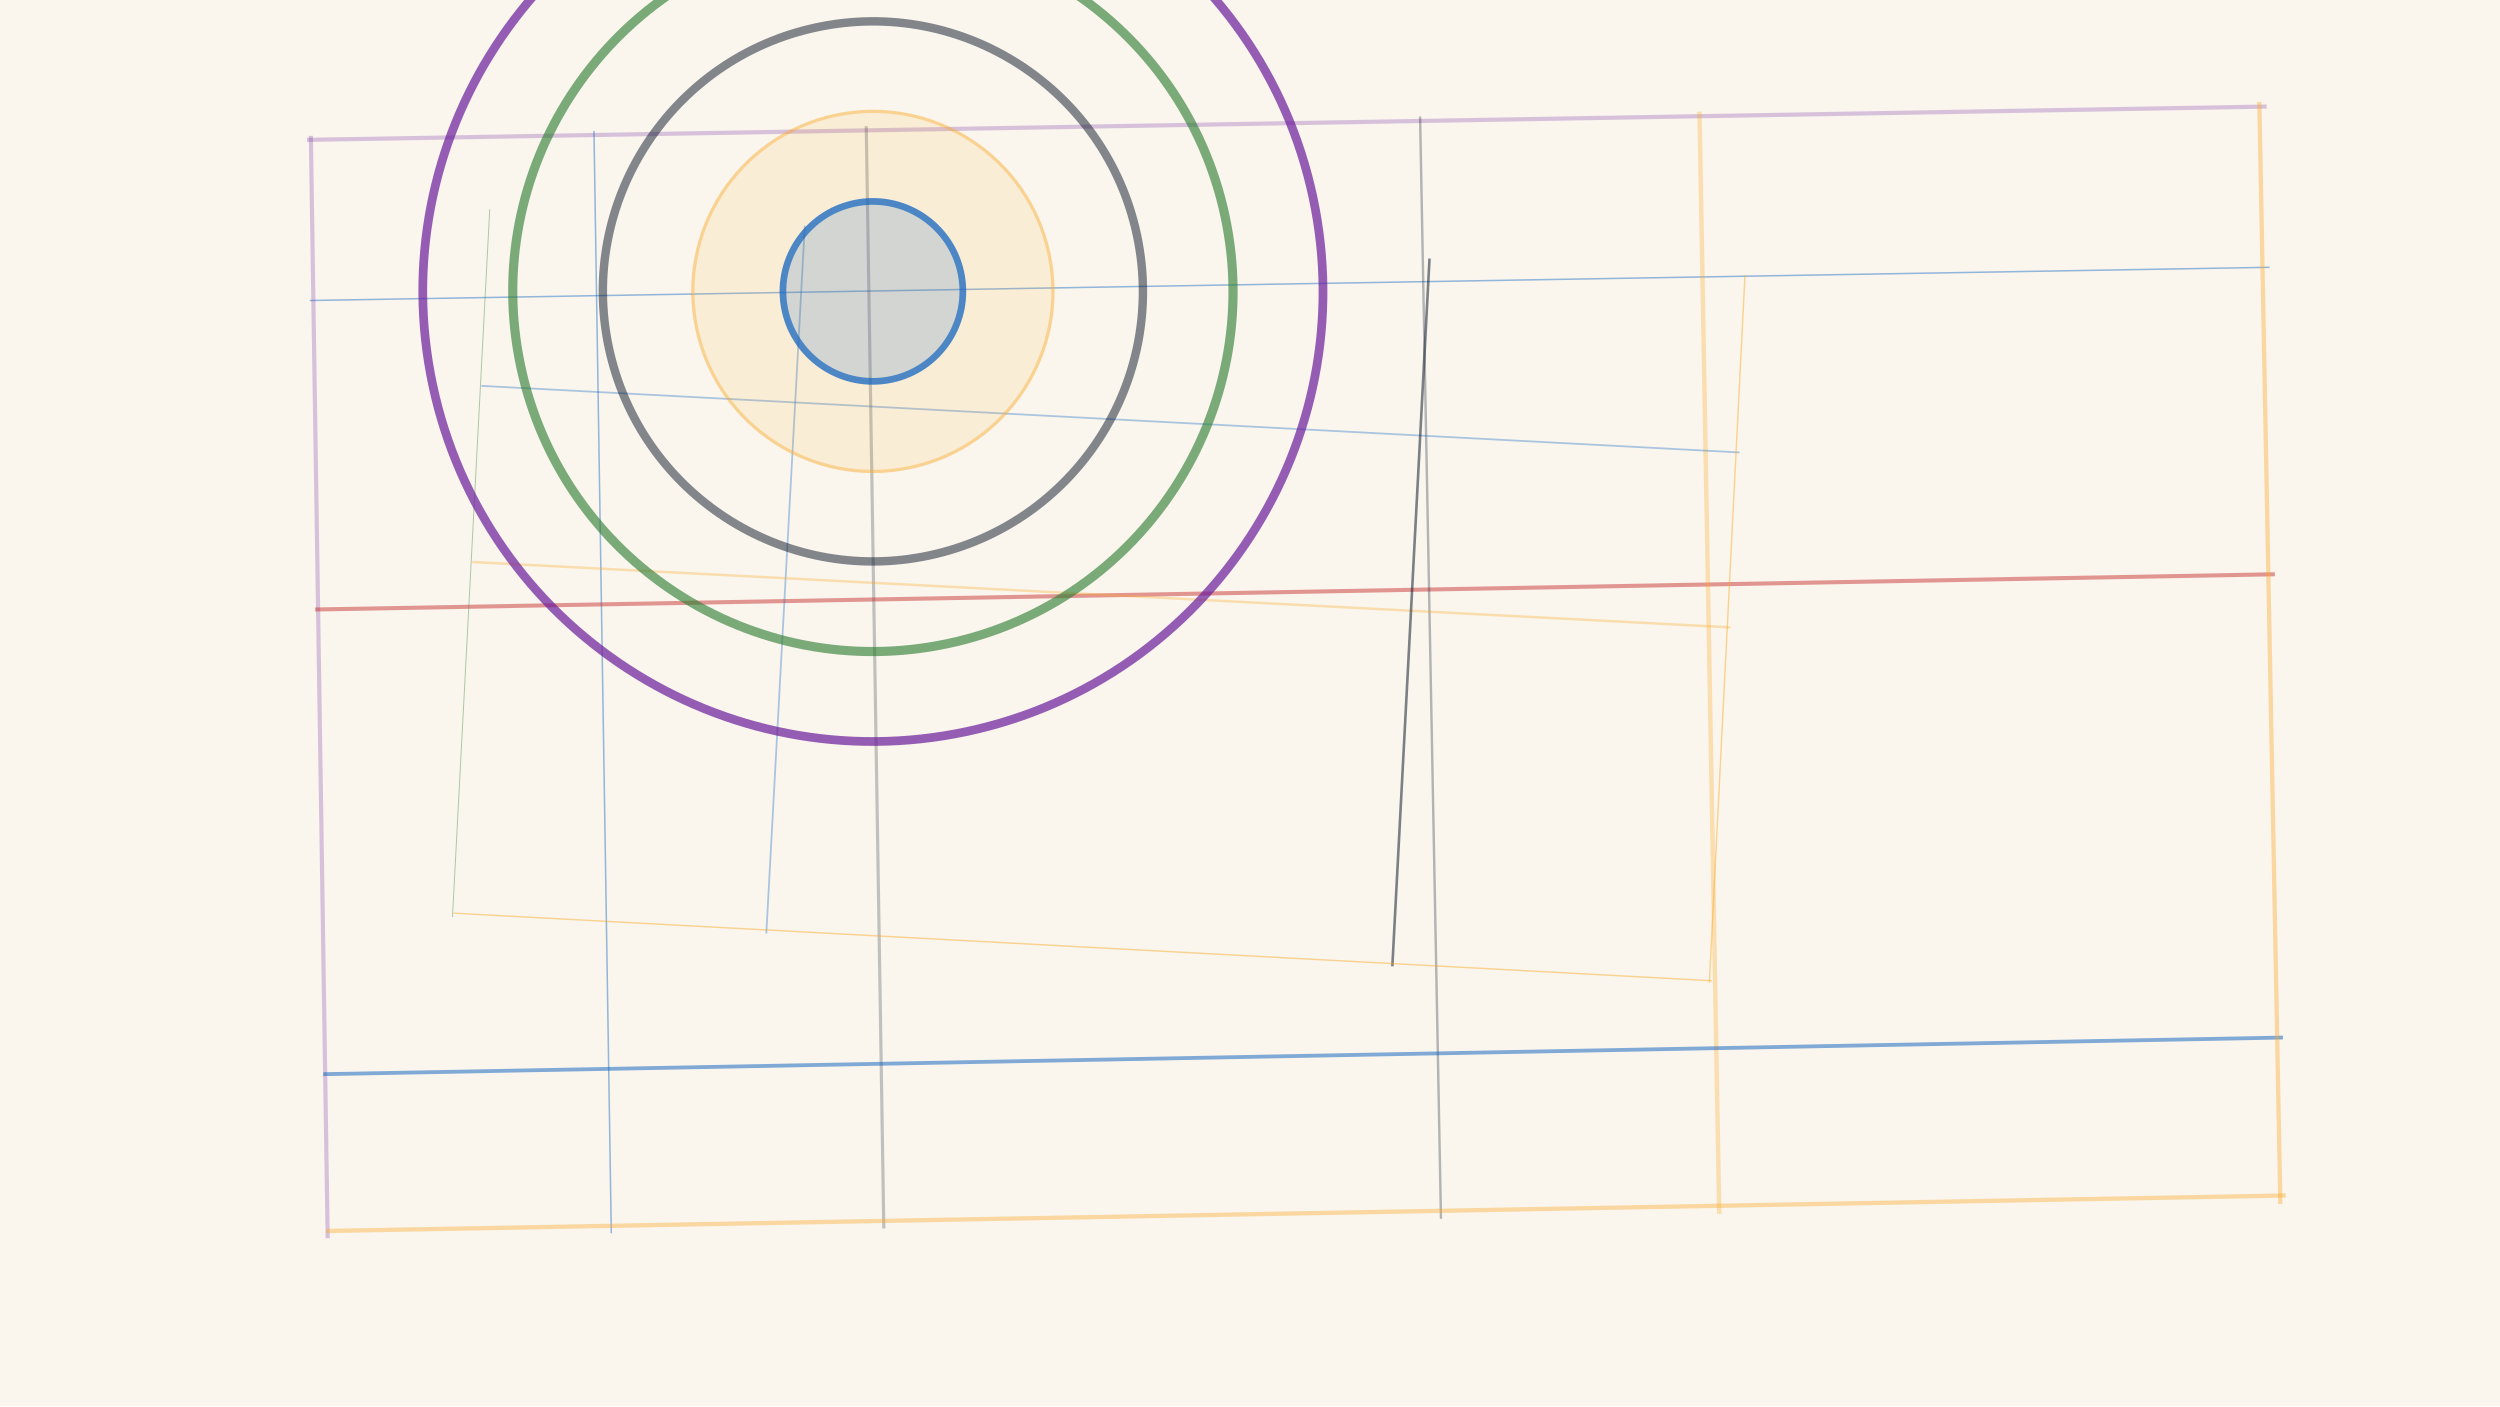
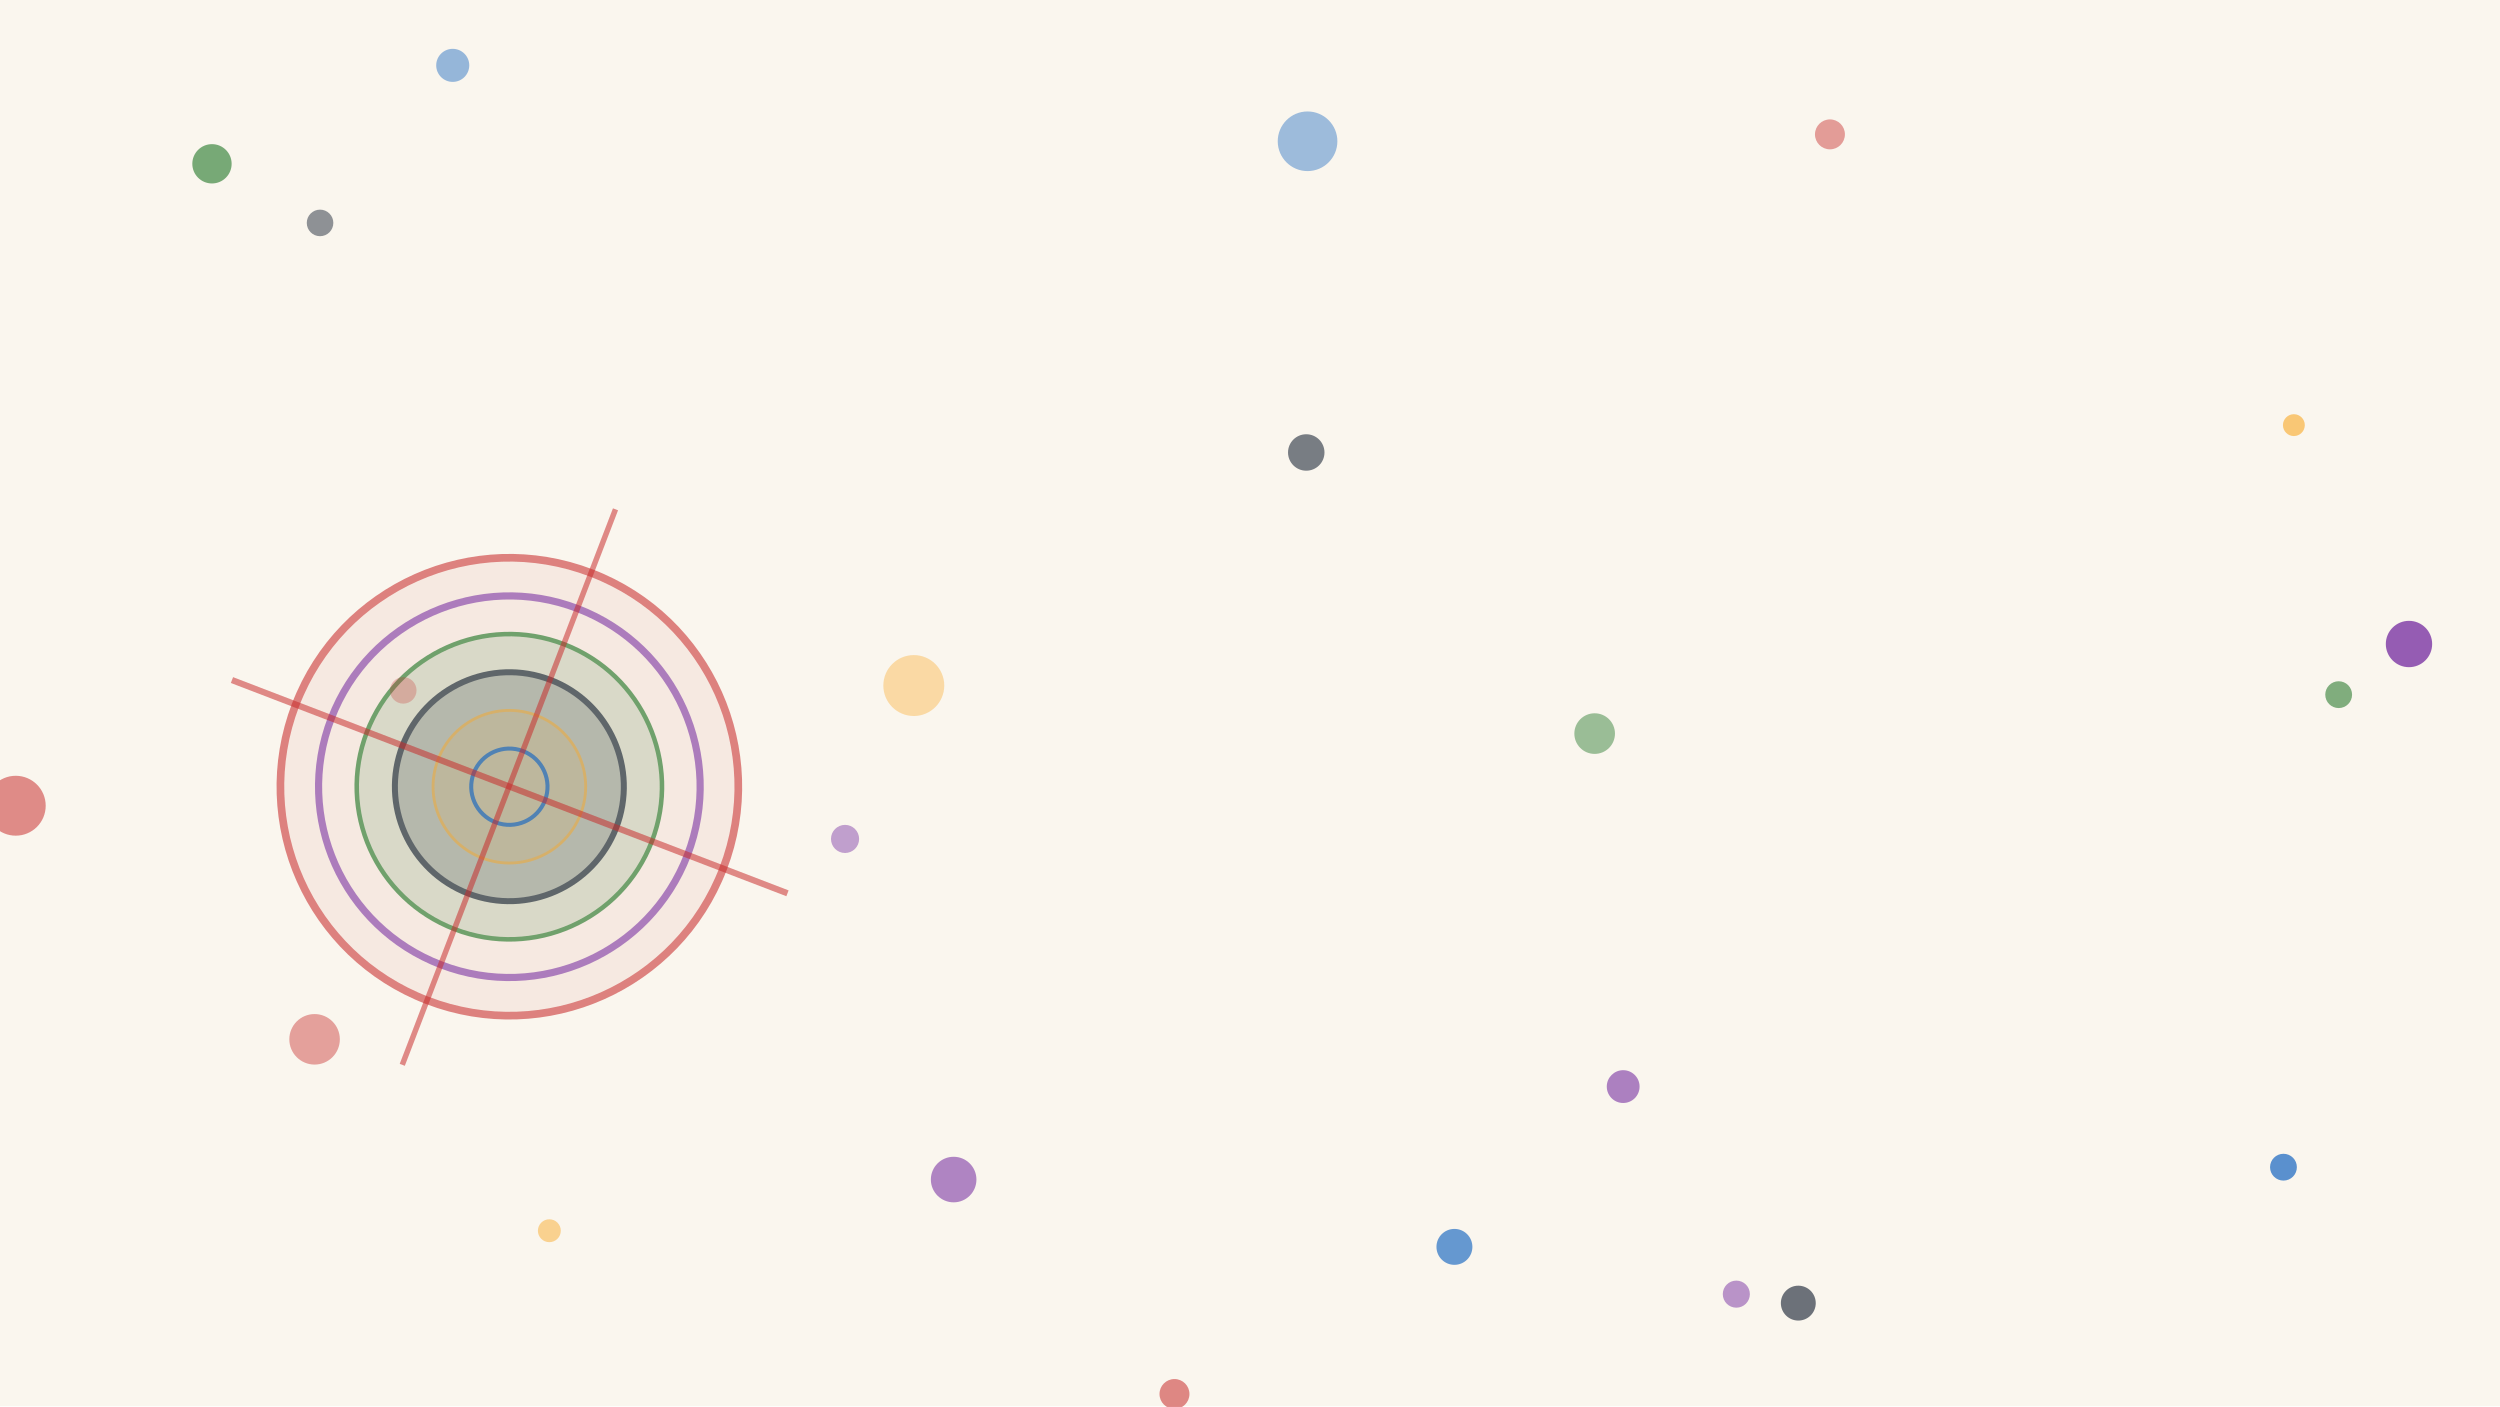
<svg xmlns="http://www.w3.org/2000/svg" viewBox="0 0 1920 1080" width="1920" height="1080">
  <rect width="1920" height="1080" fill="#FAF6EE" />
-   <g transform="translate(55 -15) rotate(-1 960 540) scale(0.98)">
-     <line x1="192" y1="111.1" x2="1728" y2="111.8" stroke="#6A1B9A" stroke-width="3.3" opacity="0.24" />
-     <line x1="195.1" y1="108" x2="193.2" y2="972" stroke="#6A1B9A" stroke-width="3.3" opacity="0.24" />
-     <line x1="192" y1="237.0" x2="1728" y2="237.8" stroke="#1565C0" stroke-width="1.2" opacity="0.45" />
-     <line x1="417.0" y1="108" x2="415.5" y2="972" stroke="#1565C0" stroke-width="1.2" opacity="0.45" />
-     <line x1="630.4" y1="108" x2="629.1" y2="972" stroke="#0A1628" stroke-width="2.5" opacity="0.24" />
-     <line x1="192" y1="479.2" x2="1728" y2="478.4" stroke="#C62828" stroke-width="3.2" opacity="0.47" />
-     <line x1="1064.5" y1="108" x2="1065.8" y2="972" stroke="#0A1628" stroke-width="1.9" opacity="0.30" />
-     <line x1="1283.5" y1="108" x2="1283.9" y2="972" stroke="#F9A825" stroke-width="3.5" opacity="0.31" />
-     <line x1="192" y1="843.4" x2="1728" y2="841.5" stroke="#1565C0" stroke-width="3.0" opacity="0.53" />
-     <line x1="192" y1="966.3" x2="1728" y2="965.3" stroke="#F9A825" stroke-width="3.4" opacity="0.39" />
-     <line x1="1722.3" y1="108" x2="1723.7" y2="972" stroke="#F9A825" stroke-width="3.4" opacity="0.39" />
+   <g transform="rotate(291 391 604)">
+     <circle cx="390.887" cy="604.252" r="175.8" fill="#C62828" fill-opacity="0.11" stroke="#C62828" stroke-width="5.9" opacity="0.57" />
+     <circle cx="390.887" cy="604.252" r="146.5" fill="none" fill-opacity="0.00" stroke="#6A1B9A" stroke-width="5.5" opacity="0.53" />
+     <circle cx="390.887" cy="604.252" r="117.2" fill="#2E7D32" fill-opacity="0.21" stroke="#2E7D32" stroke-width="3.5" opacity="0.67" />
+     <circle cx="390.887" cy="604.252" r="87.9" fill="#0A1628" fill-opacity="0.29" stroke="#0A1628" stroke-width="4.6" opacity="0.59" />
+     <circle cx="390.887" cy="604.252" r="58.6" fill="#F9A825" fill-opacity="0.23" stroke="#F9A825" stroke-width="2.2" opacity="0.49" />
+     <circle cx="390.887" cy="604.252" r="29.3" fill="none" fill-opacity="0.00" stroke="#1565C0" stroke-width="3.1" opacity="0.65" />
+     <line x1="162" y1="604" x2="619" y2="604" stroke="#C62828" stroke-width="4.2" opacity="0.53" />
+     <line x1="391" y1="376" x2="391" y2="833" stroke="#C62828" stroke-width="4.8" opacity="0.53" />
  </g>
-   <g transform="translate(230 136) rotate(3 960 540) scale(0.63)">
-     <line x1="190.9" y1="108" x2="190.7" y2="972" stroke="#2E7D32" stroke-width="1.2" opacity="0.39" />
-     <line x1="192" y1="323.5" x2="1728" y2="324.3" stroke="#1565C0" stroke-width="2.2" opacity="0.35" />
-     <line x1="575.5" y1="108" x2="573.8" y2="972" stroke="#1565C0" stroke-width="2.2" opacity="0.35" />
-     <line x1="192" y1="538.5" x2="1728" y2="537.8" stroke="#F9A825" stroke-width="3.1" opacity="0.32" />
-     <line x1="1338.1" y1="108" x2="1338.0" y2="972" stroke="#0A1628" stroke-width="3.2" opacity="0.53" />
-     <line x1="192" y1="967.2" x2="1728" y2="969.2" stroke="#F9A825" stroke-width="1.8" opacity="0.46" />
-     <line x1="1723.2" y1="108" x2="1725.0" y2="972" stroke="#F9A825" stroke-width="1.8" opacity="0.46" />
-   </g>
-   <g transform="translate(-99 -127) rotate(-12 960 540) scale(1.10)">
-     <circle cx="738.991" cy="286.634" r="314.2" fill="none" fill-opacity="0.00" stroke="#6A1B9A" stroke-width="6.1" opacity="0.70" />
-     <circle cx="738.991" cy="286.634" r="251.4" fill="none" fill-opacity="0.00" stroke="#2E7D32" stroke-width="6.4" opacity="0.63" />
-     <circle cx="738.991" cy="286.634" r="188.5" fill="none" fill-opacity="0.00" stroke="#0A1628" stroke-width="5.9" opacity="0.50" />
-     <circle cx="738.991" cy="286.634" r="125.7" fill="#F9A825" fill-opacity="0.26" stroke="#F9A825" stroke-width="2.3" opacity="0.46" />
-     <circle cx="738.991" cy="286.634" r="62.8" fill="#1565C0" fill-opacity="0.23" stroke="#1565C0" stroke-width="4.7" opacity="0.76" />
-   </g>
+   <circle cx="245.8" cy="171.2" r="10.2" fill="#0A1628" opacity="0.45" />
+   <circle cx="12.1" cy="618.8" r="23.0" fill="#C62828" opacity="0.52" />
+   <circle cx="701.8" cy="526.5" r="23.4" fill="#F9A825" opacity="0.37" />
+   <circle cx="162.8" cy="125.8" r="15.1" fill="#2E7D32" opacity="0.64" />
+   <circle cx="902.0" cy="1070.6" r="11.5" fill="#C62828" opacity="0.54" />
+   <circle cx="309.7" cy="530.2" r="10.2" fill="#C62828" opacity="0.26" />
+   <circle cx="421.9" cy="945.2" r="8.8" fill="#F9A825" opacity="0.47" />
+   <circle cx="1405.4" cy="103.2" r="11.5" fill="#C62828" opacity="0.44" />
+   <circle cx="1224.7" cy="563.4" r="15.6" fill="#2E7D32" opacity="0.47" />
+   <circle cx="1003.2" cy="347.5" r="14.0" fill="#0A1628" opacity="0.54" />
+   <circle cx="1004.2" cy="108.5" r="22.9" fill="#1565C0" opacity="0.41" />
+   <circle cx="1796.1" cy="533.5" r="10.3" fill="#2E7D32" opacity="0.60" />
+   <circle cx="732.4" cy="905.9" r="17.5" fill="#6A1B9A" opacity="0.52" />
+   <circle cx="241.6" cy="798.2" r="19.4" fill="#C62828" opacity="0.42" />
+   <circle cx="1381.1" cy="1000.8" r="13.4" fill="#0A1628" opacity="0.59" />
+   <circle cx="1246.6" cy="834.5" r="12.6" fill="#6A1B9A" opacity="0.54" />
+   <circle cx="1850.1" cy="494.6" r="17.8" fill="#6A1B9A" opacity="0.70" />
+   <circle cx="1333.5" cy="993.9" r="10.4" fill="#6A1B9A" opacity="0.45" />
+   <circle cx="347.7" cy="50.2" r="12.7" fill="#1565C0" opacity="0.44" />
+   <circle cx="1761.7" cy="326.5" r="8.4" fill="#F9A825" opacity="0.60" />
+   <circle cx="1117.0" cy="957.6" r="13.8" fill="#1565C0" opacity="0.65" />
+   <circle cx="1753.7" cy="896.4" r="10.3" fill="#1565C0" opacity="0.70" />
+   <circle cx="649.0" cy="644.3" r="10.8" fill="#6A1B9A" opacity="0.40" />
</svg>
